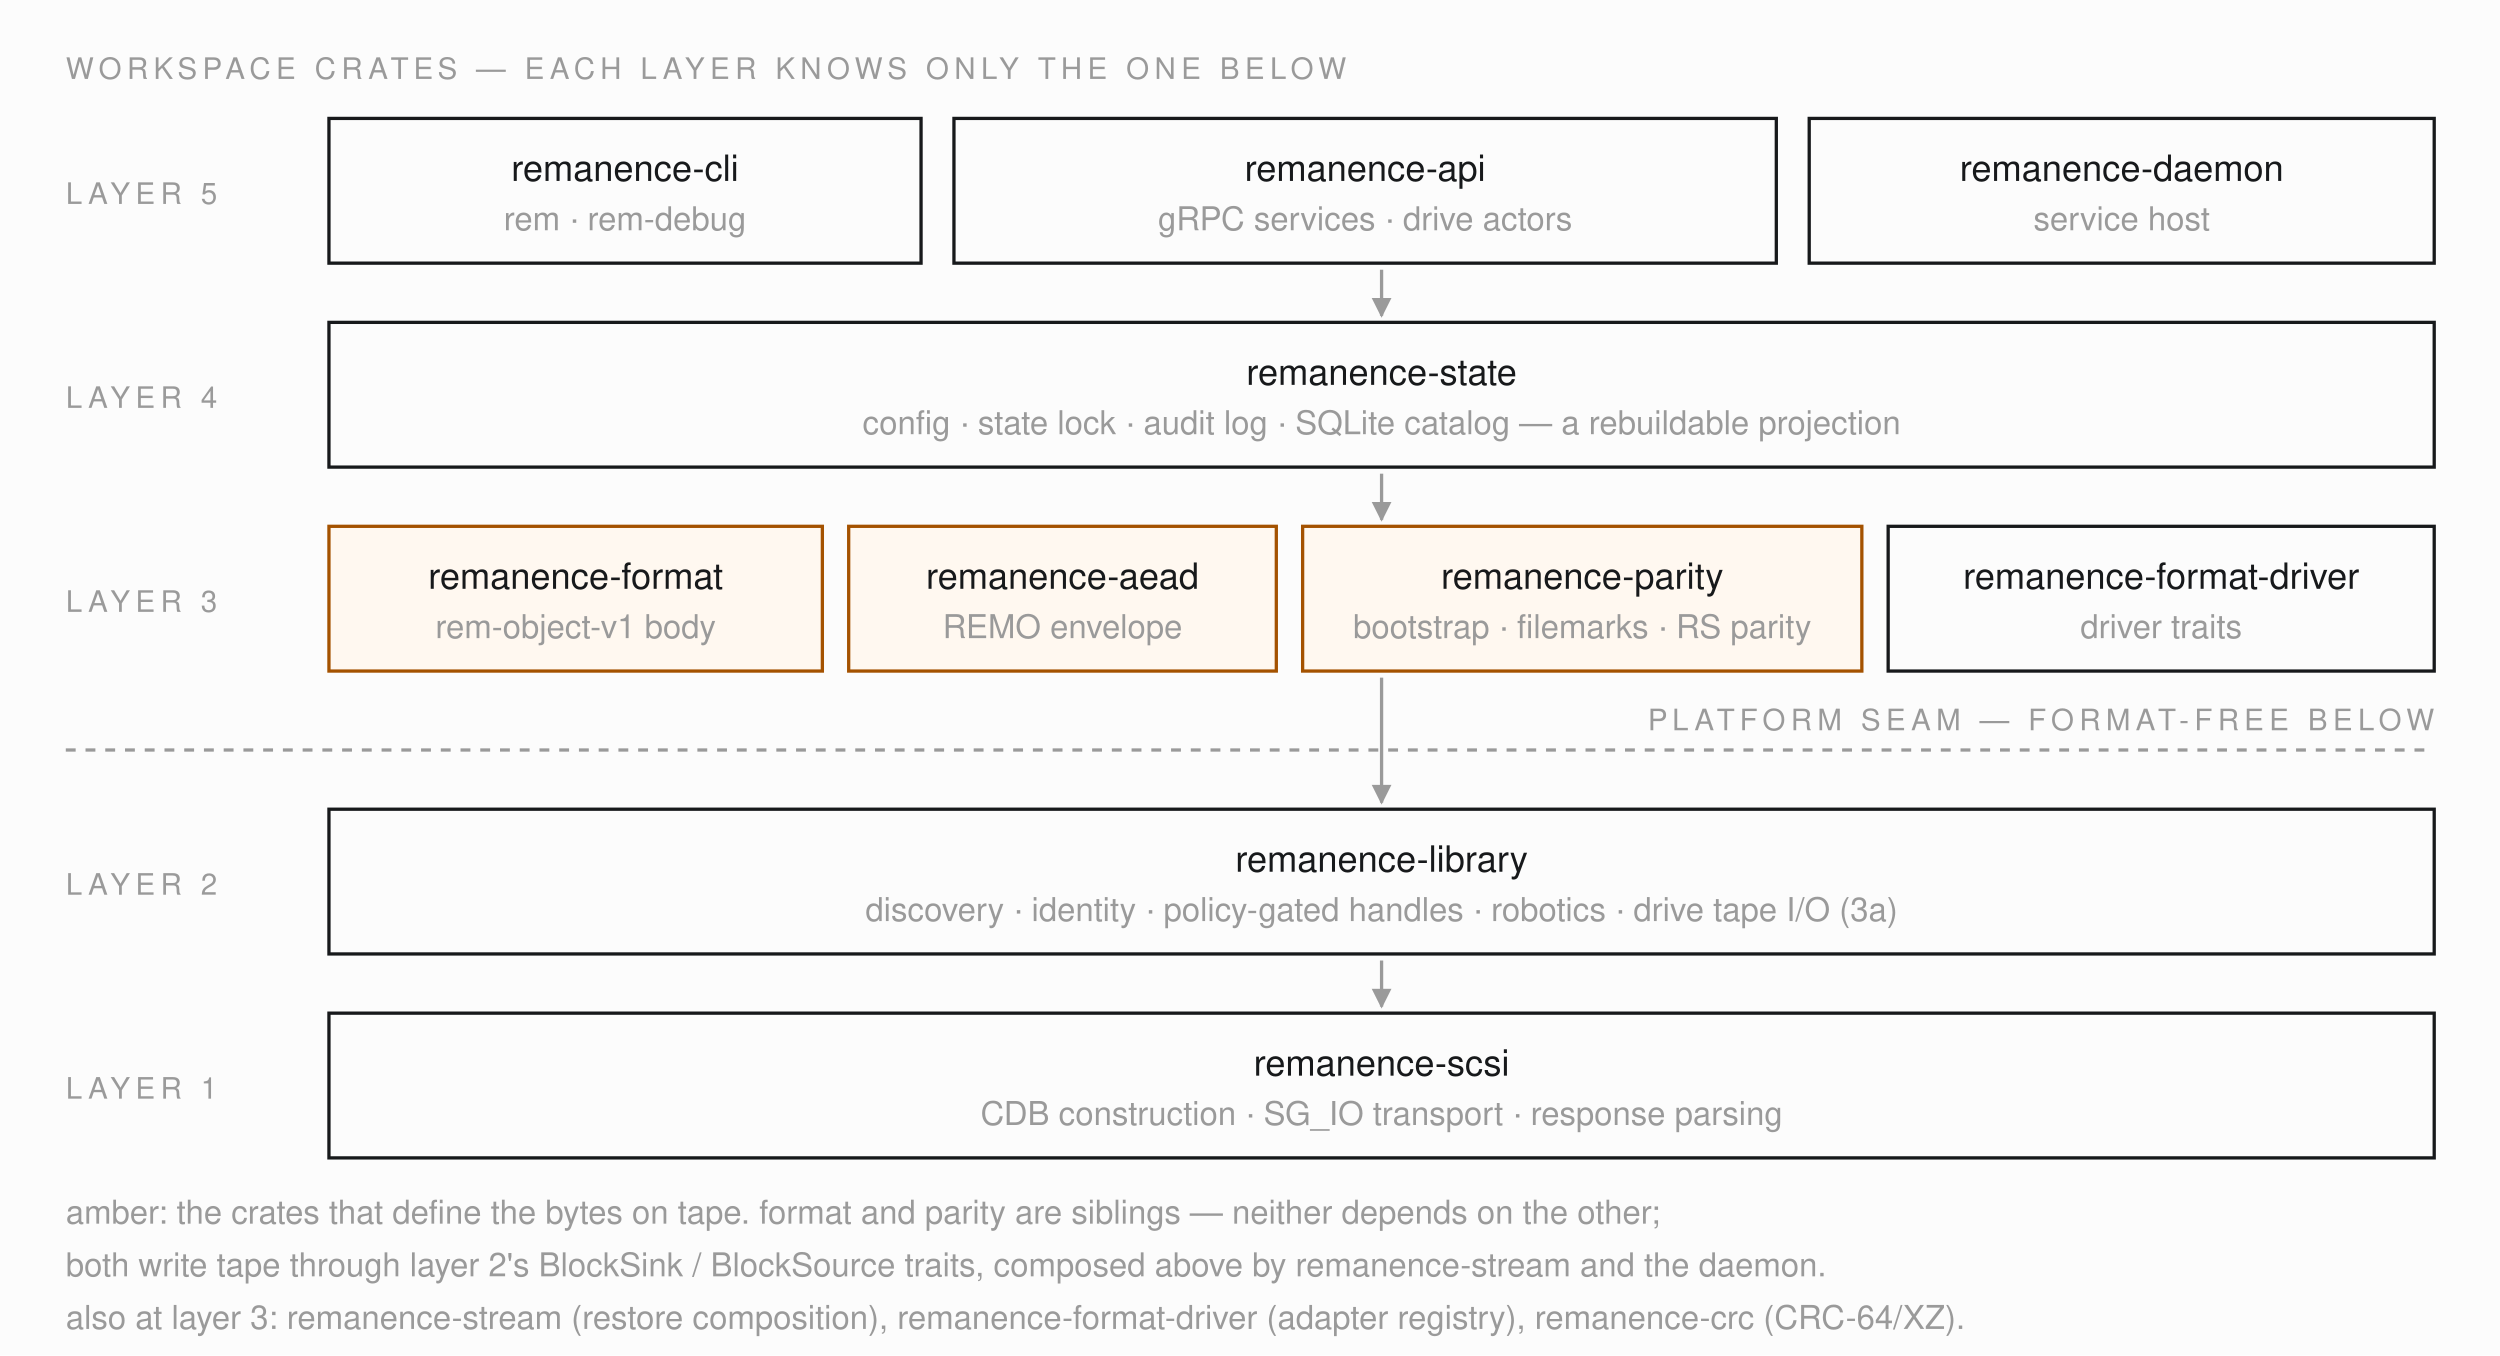
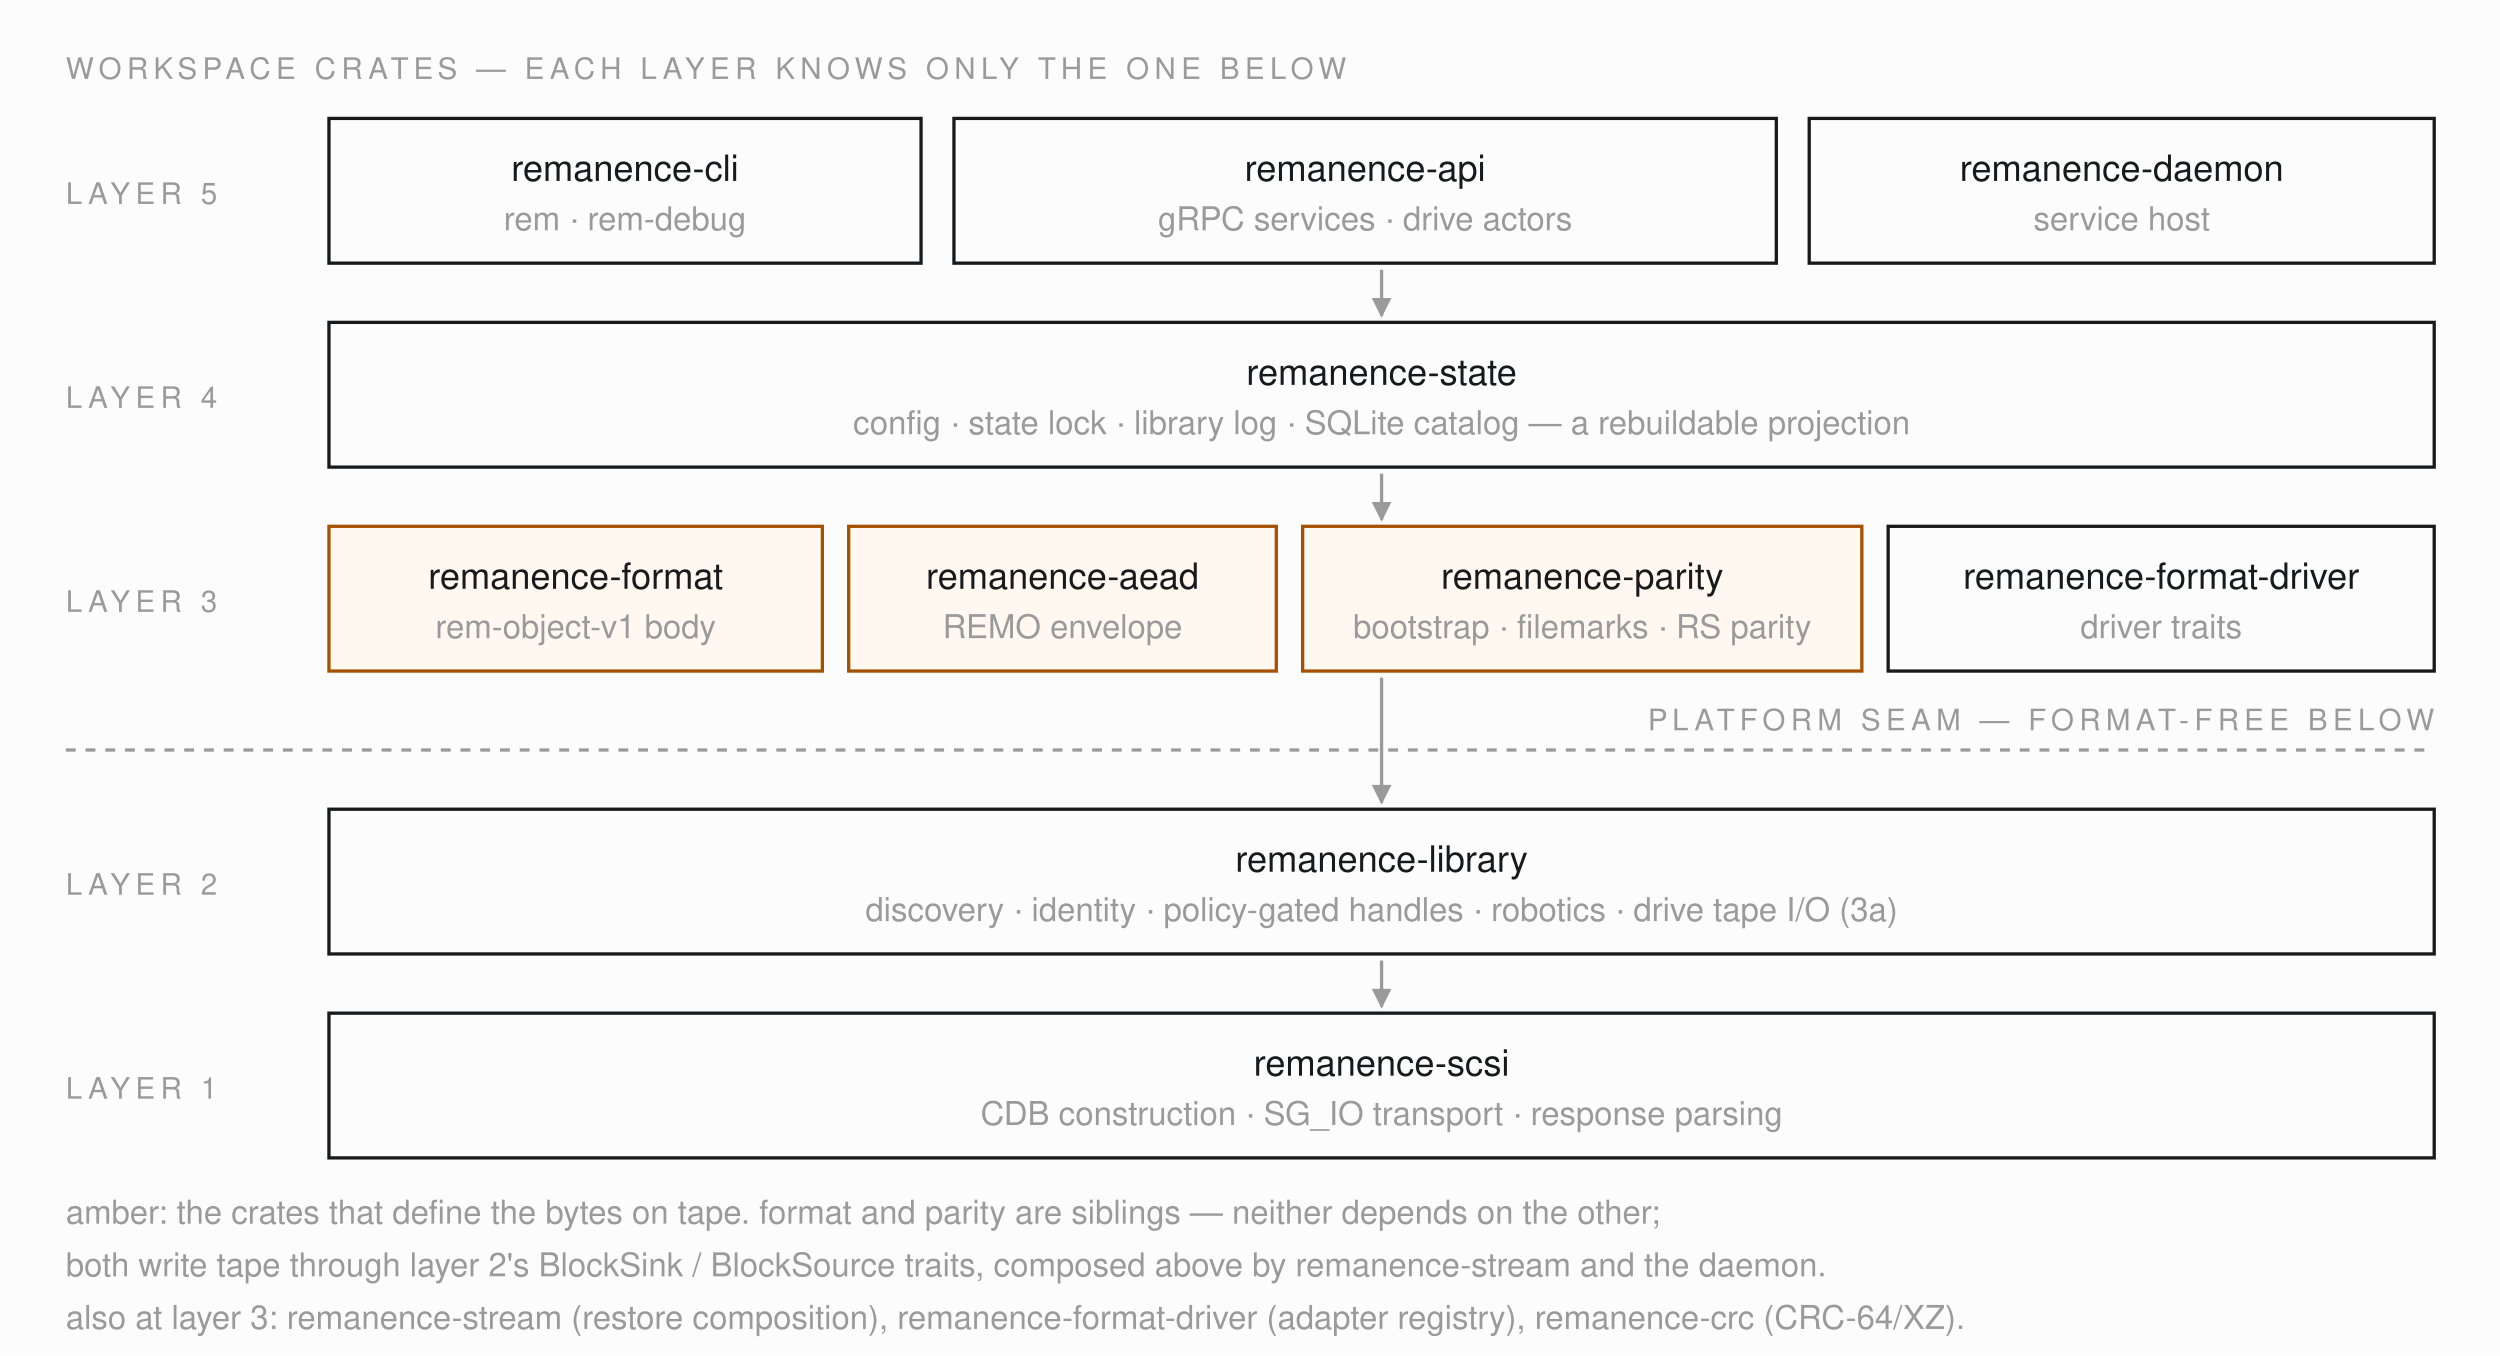
<svg xmlns="http://www.w3.org/2000/svg" width="760" height="412" viewBox="0 0 760 412" role="img" aria-label="Remanence workspace crate map: layer 5 cli, api, and daemon over layer 4 state over layer 3 format, aead, parity, and format-driver over layer 2 library over layer 1 scsi, with the format-free platform seam between layers 3 and 2">
  <rect width="100%" height="100%" fill="#fcfcfc" />
  <style>
    .rs { fill: #fff8f0; stroke: #a45200; }
    .gs { fill: #fcfcfc; stroke: #17191b; }
    .rt { font: 11px 'Helvetica Neue', Helvetica, Arial, sans-serif; fill: #17191b; }
    .rtd { font: 10px 'Helvetica Neue', Helvetica, Arial, sans-serif; fill: #9a9a9a; }
    .rtg { font: 9px 'Helvetica Neue', Helvetica, Arial, sans-serif; fill: #9a9a9a; letter-spacing: .18em; }
    .rl { stroke: #9a9a9a; stroke-width: 1; fill: none; }
    .rld { stroke: #9a9a9a; stroke-width: 1; fill: none; stroke-dasharray: 3 3; }
  </style>
  <defs>
    <marker id="ah" viewBox="0 0 10 10" refX="9" refY="5" markerWidth="6" markerHeight="6" orient="auto">
      <path d="M0,0L10,5L0,10z" fill="#9a9a9a" />
    </marker>
  </defs>
  <text class="rtg" x="20" y="24">WORKSPACE CRATES — EACH LAYER KNOWS ONLY THE ONE BELOW</text>
  <text class="rtg" x="20" y="62">LAYER 5</text>
  <rect class="gs" x="100" y="36" width="180" height="44" />
  <text class="rt" x="190" y="55" text-anchor="middle">remanence-cli</text>
  <text class="rtd" x="190" y="70" text-anchor="middle">rem · rem-debug</text>
  <rect class="gs" x="290" y="36" width="250" height="44" />
  <text class="rt" x="415" y="55" text-anchor="middle">remanence-api</text>
  <text class="rtd" x="415" y="70" text-anchor="middle">gRPC services · drive actors</text>
  <rect class="gs" x="550" y="36" width="190" height="44" />
  <text class="rt" x="645" y="55" text-anchor="middle">remanence-daemon</text>
  <text class="rtd" x="645" y="70" text-anchor="middle">service host</text>
  <line class="rl" x1="420" y1="82" x2="420" y2="96" marker-end="url(#ah)" />
  <text class="rtg" x="20" y="124">LAYER 4</text>
  <rect class="gs" x="100" y="98" width="640" height="44" />
  <text class="rt" x="420" y="117" text-anchor="middle">remanence-state</text>
-   <text class="rtd" x="420" y="132" text-anchor="middle">config · state lock · audit log · SQLite catalog — a rebuildable projection</text>
+   <text class="rtd" x="420" y="132" text-anchor="middle">config · state lock · library log · SQLite catalog — a rebuildable projection</text>
  <line class="rl" x1="420" y1="144" x2="420" y2="158" marker-end="url(#ah)" />
  <text class="rtg" x="20" y="186">LAYER 3</text>
  <rect class="rs" x="100" y="160" width="150" height="44" />
  <text class="rt" x="175" y="179" text-anchor="middle">remanence-format</text>
  <text class="rtd" x="175" y="194" text-anchor="middle">rem-object-v1 body</text>
  <rect class="rs" x="258" y="160" width="130" height="44" />
  <text class="rt" x="323" y="179" text-anchor="middle">remanence-aead</text>
  <text class="rtd" x="323" y="194" text-anchor="middle">REMO envelope</text>
  <rect class="rs" x="396" y="160" width="170" height="44" />
  <text class="rt" x="481" y="179" text-anchor="middle">remanence-parity</text>
  <text class="rtd" x="481" y="194" text-anchor="middle">bootstrap · filemarks · RS parity</text>
  <rect class="gs" x="574" y="160" width="166" height="44" />
  <text class="rt" x="657" y="179" text-anchor="middle">remanence-format-driver</text>
  <text class="rtd" x="657" y="194" text-anchor="middle">driver traits</text>
  <line class="rl" x1="420" y1="206" x2="420" y2="244" marker-end="url(#ah)" />
  <line class="rld" x1="20" y1="228" x2="740" y2="228" />
  <text class="rtg" x="740" y="222" text-anchor="end">PLATFORM SEAM — FORMAT-FREE BELOW</text>
  <text class="rtg" x="20" y="272">LAYER 2</text>
  <rect class="gs" x="100" y="246" width="640" height="44" />
  <text class="rt" x="420" y="265" text-anchor="middle">remanence-library</text>
  <text class="rtd" x="420" y="280" text-anchor="middle">discovery · identity · policy-gated handles · robotics · drive tape I/O (3a)</text>
  <line class="rl" x1="420" y1="292" x2="420" y2="306" marker-end="url(#ah)" />
  <text class="rtg" x="20" y="334">LAYER 1</text>
  <rect class="gs" x="100" y="308" width="640" height="44" />
  <text class="rt" x="420" y="327" text-anchor="middle">remanence-scsi</text>
  <text class="rtd" x="420" y="342" text-anchor="middle">CDB construction · SG_IO transport · response parsing</text>
  <text class="rtd" x="20" y="372">amber: the crates that define the bytes on tape. format and parity are siblings — neither depends on the other;</text>
  <text class="rtd" x="20" y="388">both write tape through layer 2's BlockSink / BlockSource traits, composed above by remanence-stream and the daemon.</text>
  <text class="rtd" x="20" y="404">also at layer 3: remanence-stream (restore composition), remanence-format-driver (adapter registry), remanence-crc (CRC-64/XZ).</text>
</svg>
